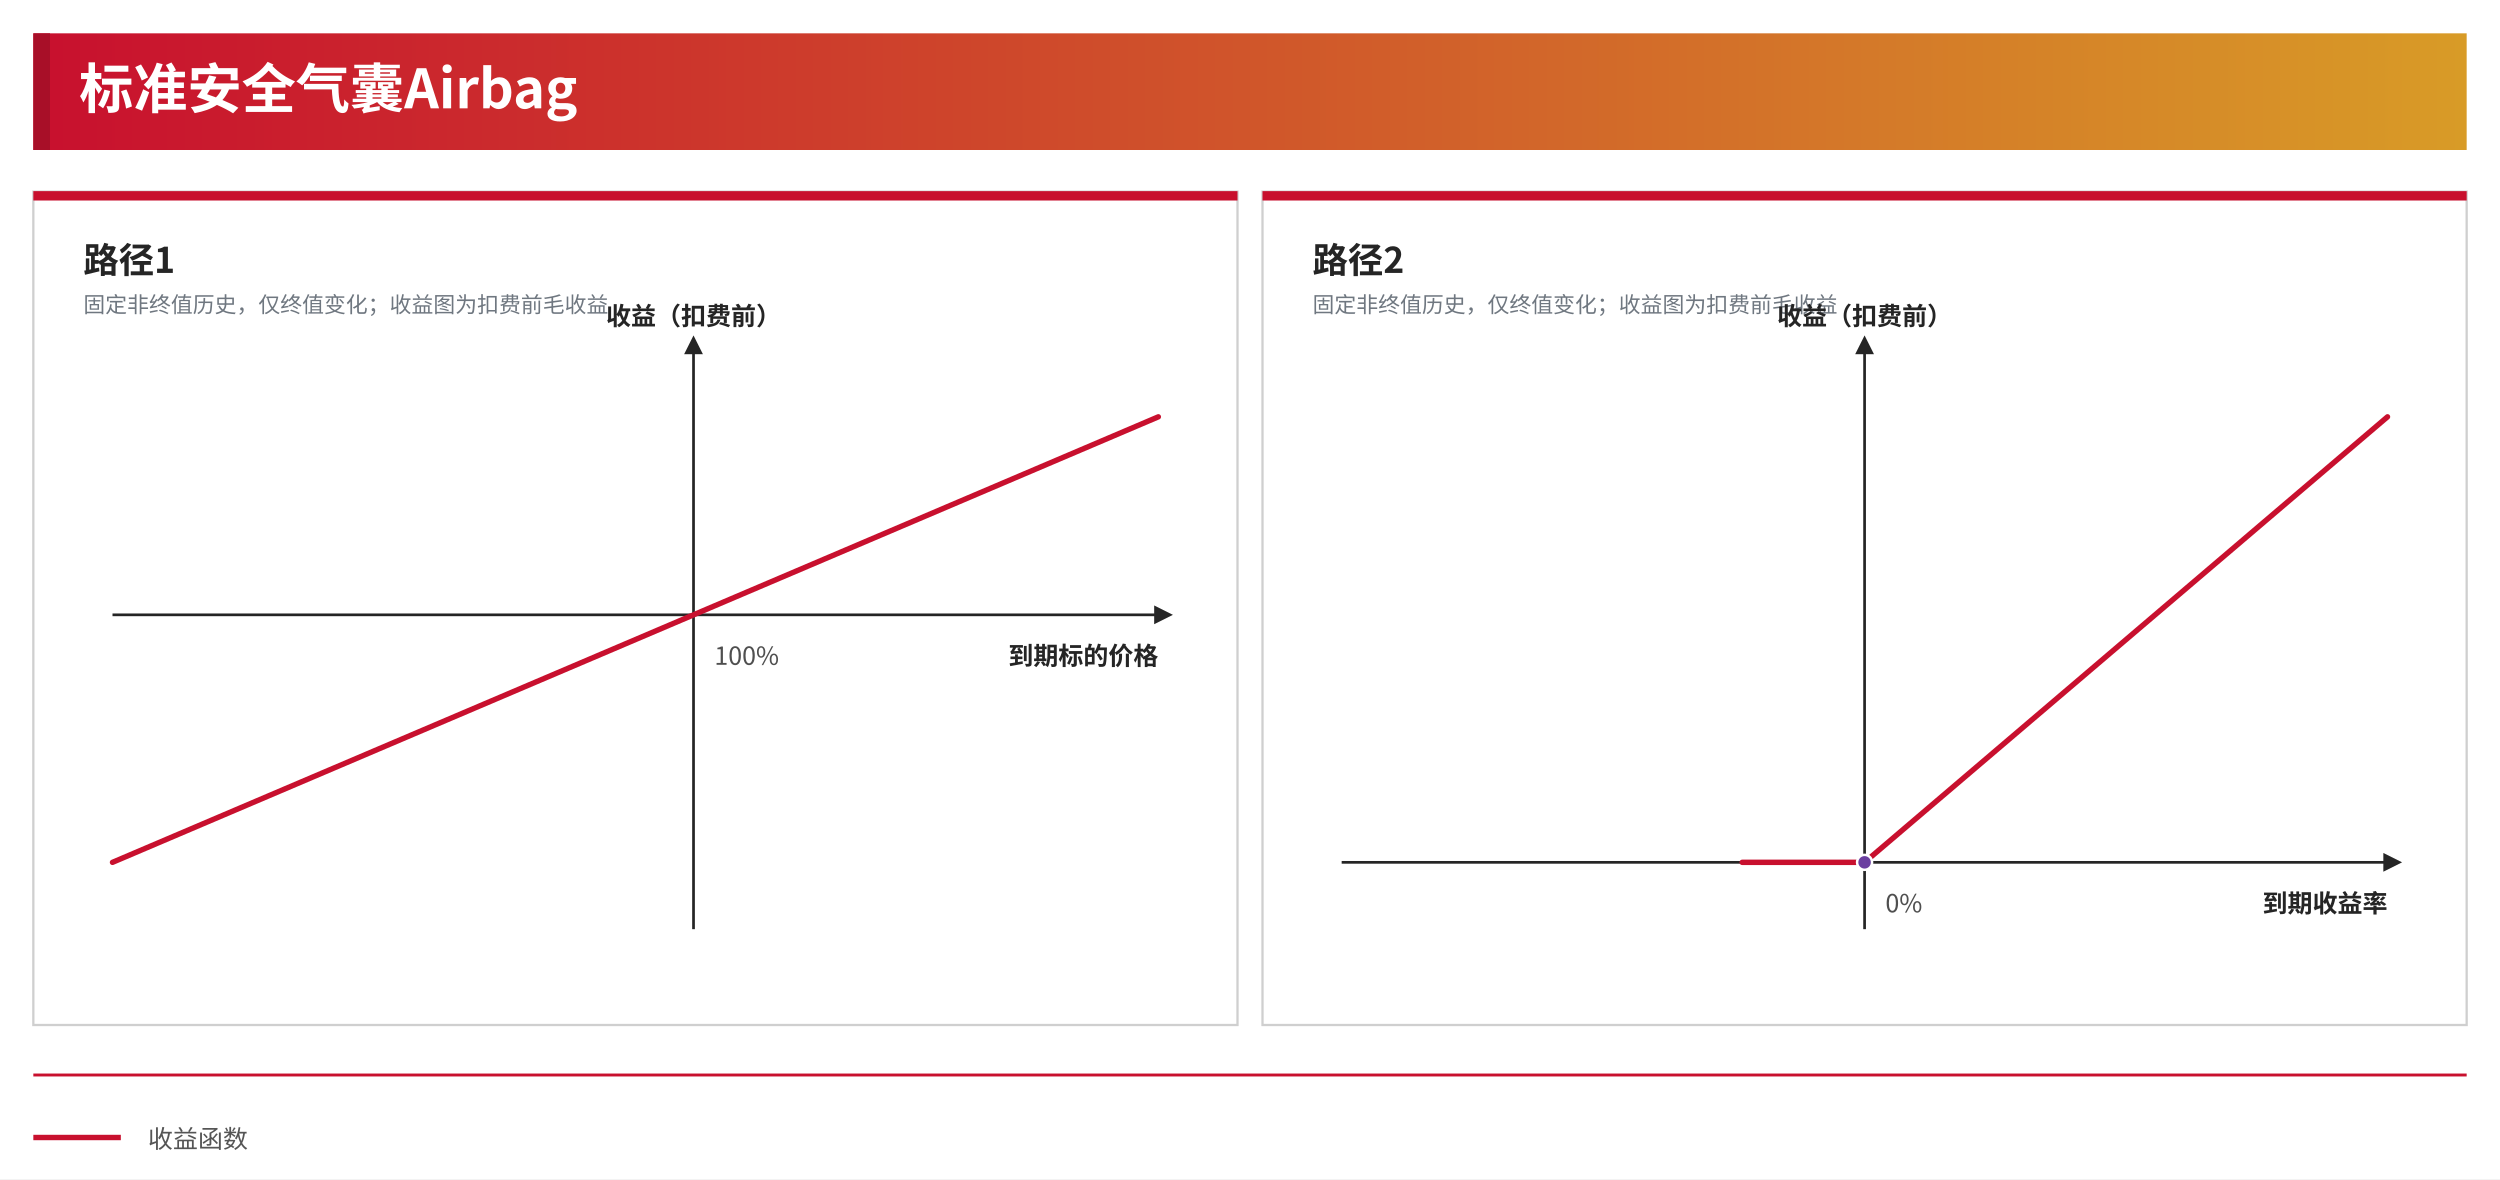
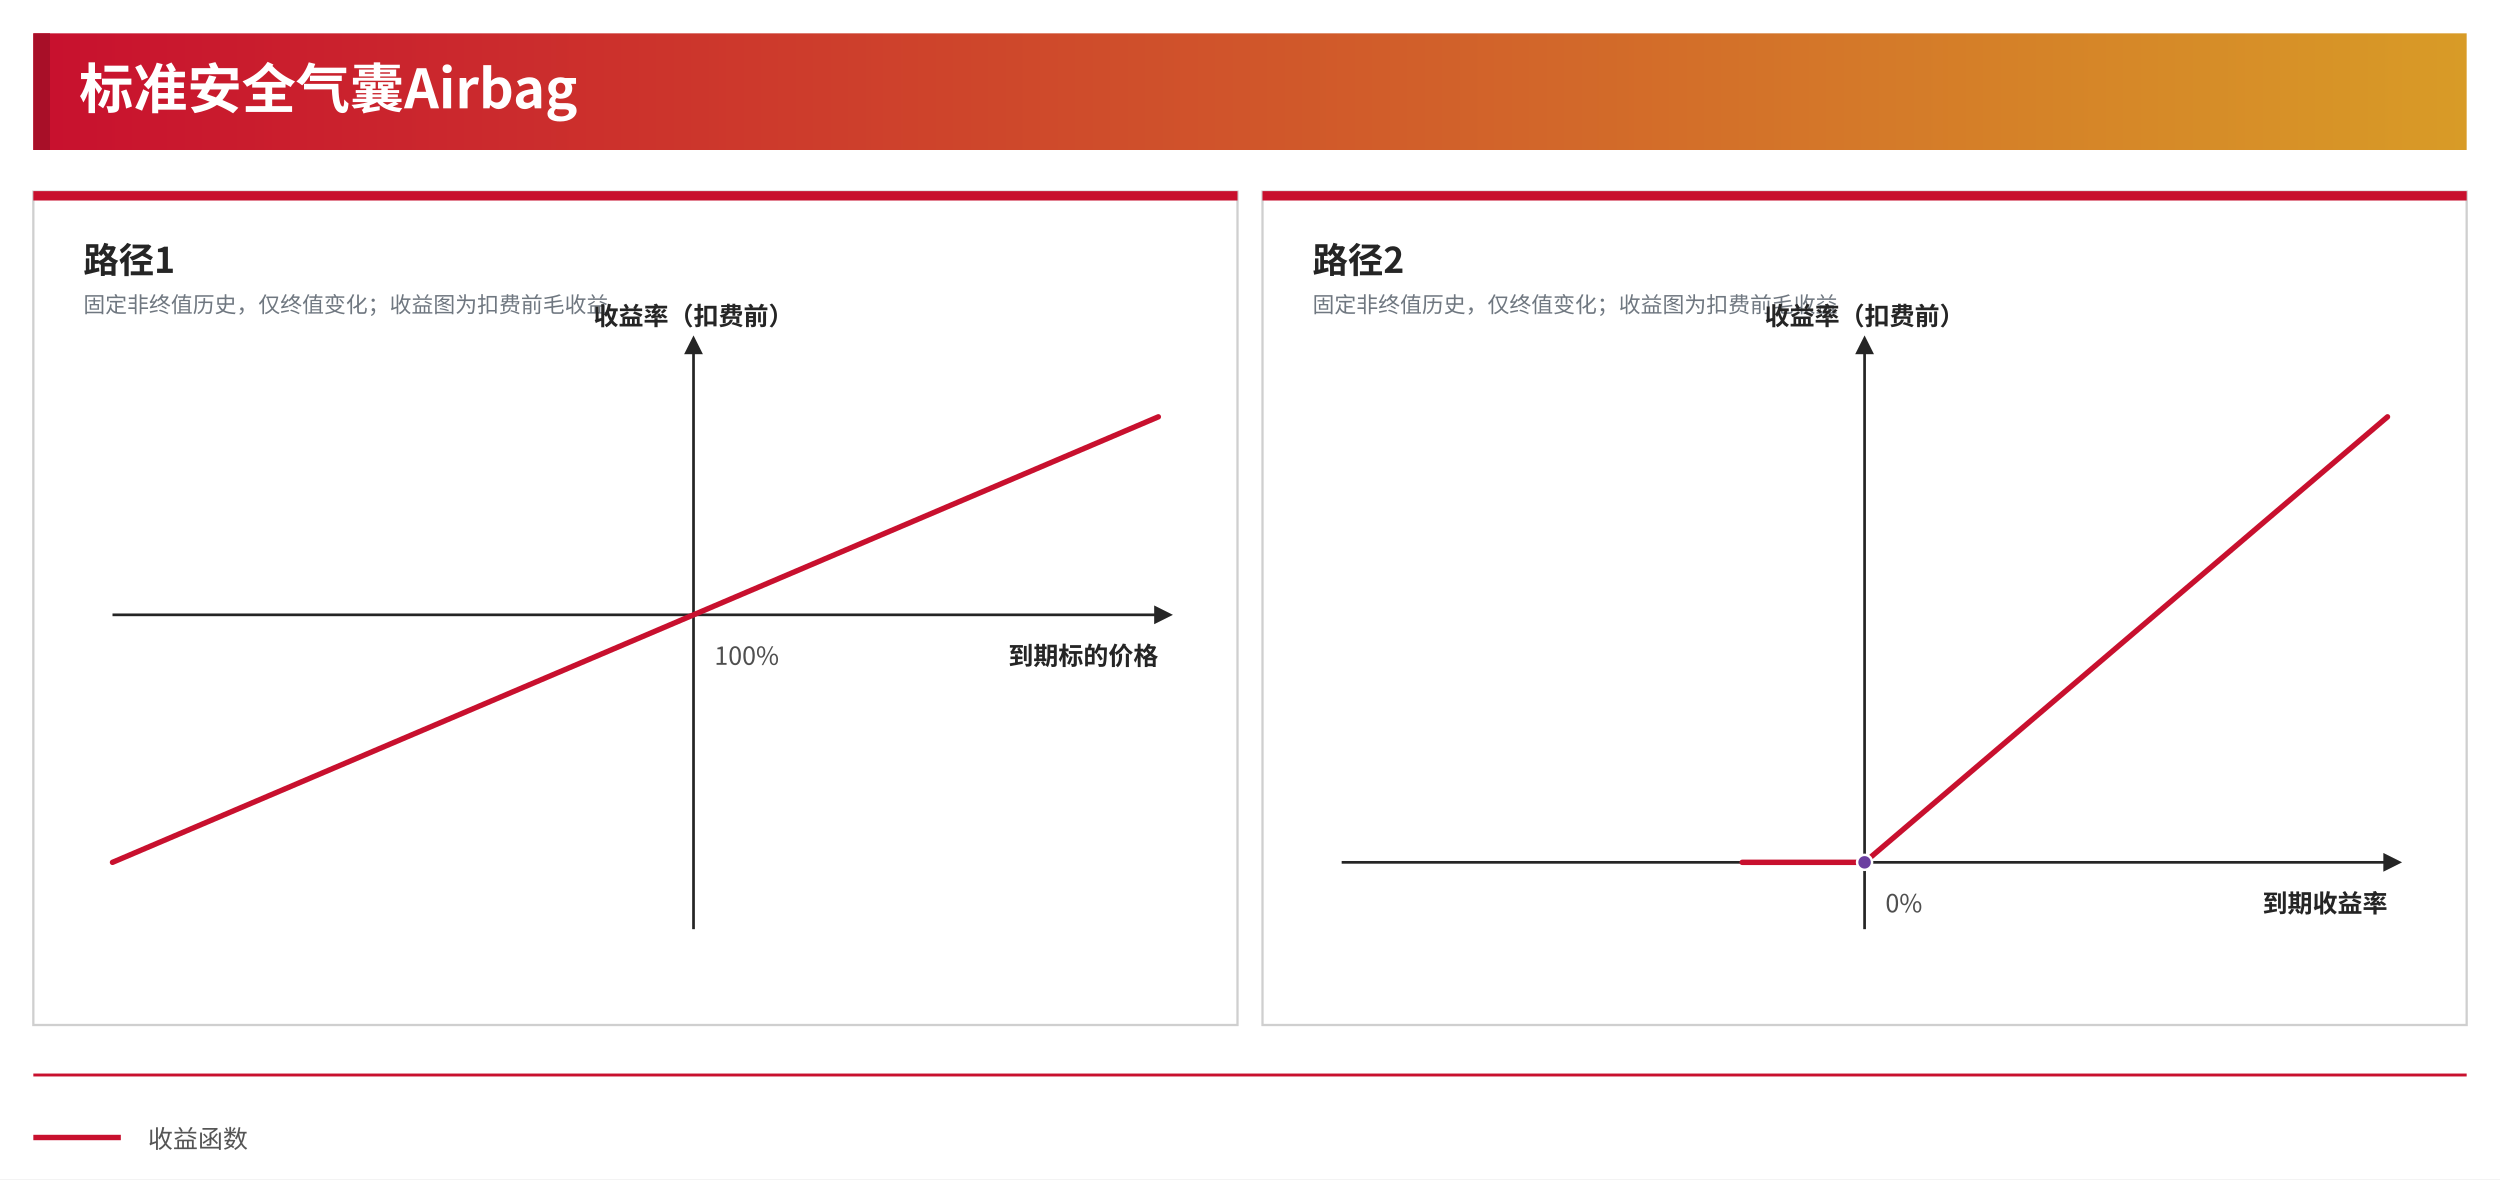
<svg xmlns="http://www.w3.org/2000/svg" width="1200" height="566" viewBox="0 0 1200 566" role="img" aria-labelledby="title desc">
  <defs>
    <linearGradient id="everbright-red-gold" x1="0" y1="0" x2="1" y2="0">
      <stop offset="0" stop-color="#C8102E" />
      <stop offset="1" stop-color="#D89B27" />
    </linearGradient>
    <style>
  .cn{font-family:"PingFang SC","Microsoft YaHei","Noto Sans CJK SC",Arial,sans-serif}.card{fill:#fff;stroke:#CFCFCF;stroke-width:1.1}.card-accent{stroke:#C8102E;stroke-width:4.5}.scenario-no{font-size:17px;font-weight:700;fill:#252525}.scenario-note{font-size:10.5px;fill:#6F7780}.axis-title{font-size:12px;font-weight:600;fill:#252525}.reference-label,.range-label{font-size:12px;fill:#4F4F4F}.axis{stroke:#252525;stroke-width:1.3}.axis-arrow{fill:#252525}.threshold{stroke-width:1;opacity:.82}.threshold-value{font-size:11px;font-weight:700}.payoff-guide{stroke:#B9BEC7;stroke-width:1;stroke-dasharray:3 4}.payoff-level-label{font-size:11px;font-weight:600;fill:#6F7780}.payoff-line{fill:none;stroke:#C8102E;stroke-width:2.6;stroke-linecap:round;stroke-linejoin:round}.payoff-jump{stroke:#C8102E;stroke-width:1.4;stroke-dasharray:4 3;fill:none}.curve-turn{fill:#6B3FA0;stroke:#fff;stroke-width:1.2}.curve-endpoint{stroke:#C8102E;stroke-width:1.7}.curve-endpoint.open{fill:#fff}.curve-endpoint.closed{fill:#C8102E}.global-legend{font-size:12px;fill:#555}.global-legend .token-sub{font-size:9px}
  </style>
  </defs>
  <rect width="1200" height="566" fill="#fff" />
  <rect x="16" y="16" width="1168" height="56" fill="url(#everbright-red-gold)" />
  <rect x="16" y="16" width="8" height="56" fill="#A80F28" />
  <text class="cn" x="38" y="52" fill="#fff" font-size="26" font-weight="700">标准安全气囊Airbag</text>
  <g data-path-card="0">
    <defs>
      <clipPath id="payoffer-card-clip-0">
        <rect x="20" y="96" width="570" height="392" />
      </clipPath>
    </defs>
    <rect class="card" x="16" y="92" width="578" height="400" />
    <line class="card-accent" x1="16" y1="94" x2="594" y2="94" />
    <g clip-path="url(#payoffer-card-clip-0)">
      <text class="cn scenario-no" x="40" y="131">路径1</text>
      <text class="cn scenario-note" x="40" y="150">固定非终值历史，仅终值变化；收益图为扣费前毛收益</text>
      <line class="axis" x1="54" y1="295.12" x2="556" y2="295.12" />
      <line class="axis" x1="332.889" y1="168" x2="332.889" y2="446" />
      <path class="axis-arrow" d="M332.889 161 L328.389 170 L337.389 170 Z" />
      <path class="axis-arrow" d="M563 295.12 L554 290.62 L554 299.62 Z" />
      <path class="payoff-line" d="M54 413.923 L64.681 409.373 L75.362 404.823 L86.043 400.273 L96.723 395.723 L107.404 391.173 L118.085 386.624 L128.766 382.074 L139.447 377.524 L150.128 372.974 L160.809 368.424 L171.489 363.874 L182.17 359.324 L192.851 354.774 L203.532 350.224 L214.213 345.674 L224.894 341.124 L235.575 336.575 L246.255 332.025 L256.936 327.475 L267.617 322.925 L278.298 318.375 L288.979 313.825 L299.66 309.275 L310.34 304.725 L321.021 300.175 L331.702 295.625 L342.383 291.075 L353.064 286.525 L363.745 281.976 L374.425 277.425 L385.106 272.876 L395.787 268.326 L406.468 263.776 L417.149 259.226 L427.83 254.676 L438.511 250.126 L449.192 245.576 L459.872 241.026 L470.553 236.476 L481.234 231.926 L491.915 227.376 L502.596 222.827 L513.277 218.277 L523.957 213.727 L534.638 209.177 L545.319 204.627 L556 200.077" />
-       <text class="cn axis-title" x="332.889" y="156" text-anchor="middle">收益（扣费前）</text>
+       <text class="cn axis-title" x="332.889" y="156" text-anchor="middle">收益率（扣费前）</text>
      <text class="cn reference-label" x="342.889" y="319.12" text-anchor="start">100%</text>
      <text class="cn axis-title" x="556" y="319.12" text-anchor="end">到期标的价格</text>
    </g>
  </g>
  <g data-path-card="1">
    <defs>
      <clipPath id="payoffer-card-clip-1">
        <rect x="610" y="96" width="570" height="392" />
      </clipPath>
    </defs>
    <rect class="card" x="606" y="92" width="578" height="400" />
    <line class="card-accent" x1="606" y1="94" x2="1184" y2="94" />
    <g clip-path="url(#payoffer-card-clip-1)">
      <text class="cn scenario-no" x="630" y="131">路径2</text>
      <text class="cn scenario-note" x="630" y="150">固定非终值历史，仅终值变化；收益图为扣费前毛收益</text>
      <line class="axis" x1="644" y1="413.923" x2="1146" y2="413.923" />
      <line class="axis" x1="895" y1="168" x2="895" y2="446" />
      <path class="axis-arrow" d="M895 161 L890.5 170 L899.5 170 Z" />
      <path class="axis-arrow" d="M1153 413.923 L1144 409.423 L1144 418.423 Z" />
      <path class="payoff-line" d="M895 413.923 L900.34 409.373 L905.681 404.823 L911.021 400.273 L916.362 395.723 L921.702 391.173 L927.043 386.624 L932.383 382.074 L937.723 377.524 L943.064 372.974 L948.404 368.424 L953.745 363.874 L959.085 359.324 L964.426 354.774 L969.766 350.224 L975.106 345.674 L980.447 341.124 L985.787 336.575 L991.128 332.024 L996.468 327.475 L1001.808 322.925 L1007.149 318.375 L1012.489 313.825 L1017.83 309.275 L1023.17 304.725 L1028.511 300.175 L1033.851 295.625 L1039.191 291.075 L1044.532 286.525 L1049.872 281.976 L1055.213 277.425 L1060.553 272.876 L1065.894 268.326 L1071.234 263.776 L1076.574 259.226 L1081.915 254.676 L1087.255 250.126 L1092.596 245.576 L1097.936 241.026 L1103.277 236.476 L1108.617 231.926 L1113.957 227.376 L1119.298 222.827 L1124.638 218.277 L1129.979 213.727 L1135.319 209.177 L1140.66 204.627 L1146 200.077 M836.255 413.923 L841.596 413.923 L846.936 413.923 L852.277 413.923 L857.617 413.923 L862.957 413.923 L868.298 413.923 L873.638 413.923 L878.979 413.923 L884.319 413.923 L889.66 413.923 L895 413.923" />
      <circle class="curve-turn" cx="895" cy="413.923" r="3.6" />
-       <text class="cn axis-title" x="895" y="156" text-anchor="middle">收益（扣费前）</text>
+       <text class="cn axis-title" x="895" y="156" text-anchor="middle">收益率（扣费前）</text>
      <text class="cn reference-label" x="905" y="437.923" text-anchor="start">0%</text>
      <text class="cn axis-title" x="1146" y="437.923" text-anchor="end">到期收益率</text>
    </g>
  </g>
  <line x1="16" y1="516" x2="1184" y2="516" stroke="#C8102E" stroke-width="1.4" />
  <g class="cn" data-global-legend="true">
    <line x1="16" y1="546" x2="58" y2="546" stroke="#C8102E" stroke-width="2.6" />
    <text class="global-legend" x="71" y="551">收益函数</text>
  </g>
</svg>
